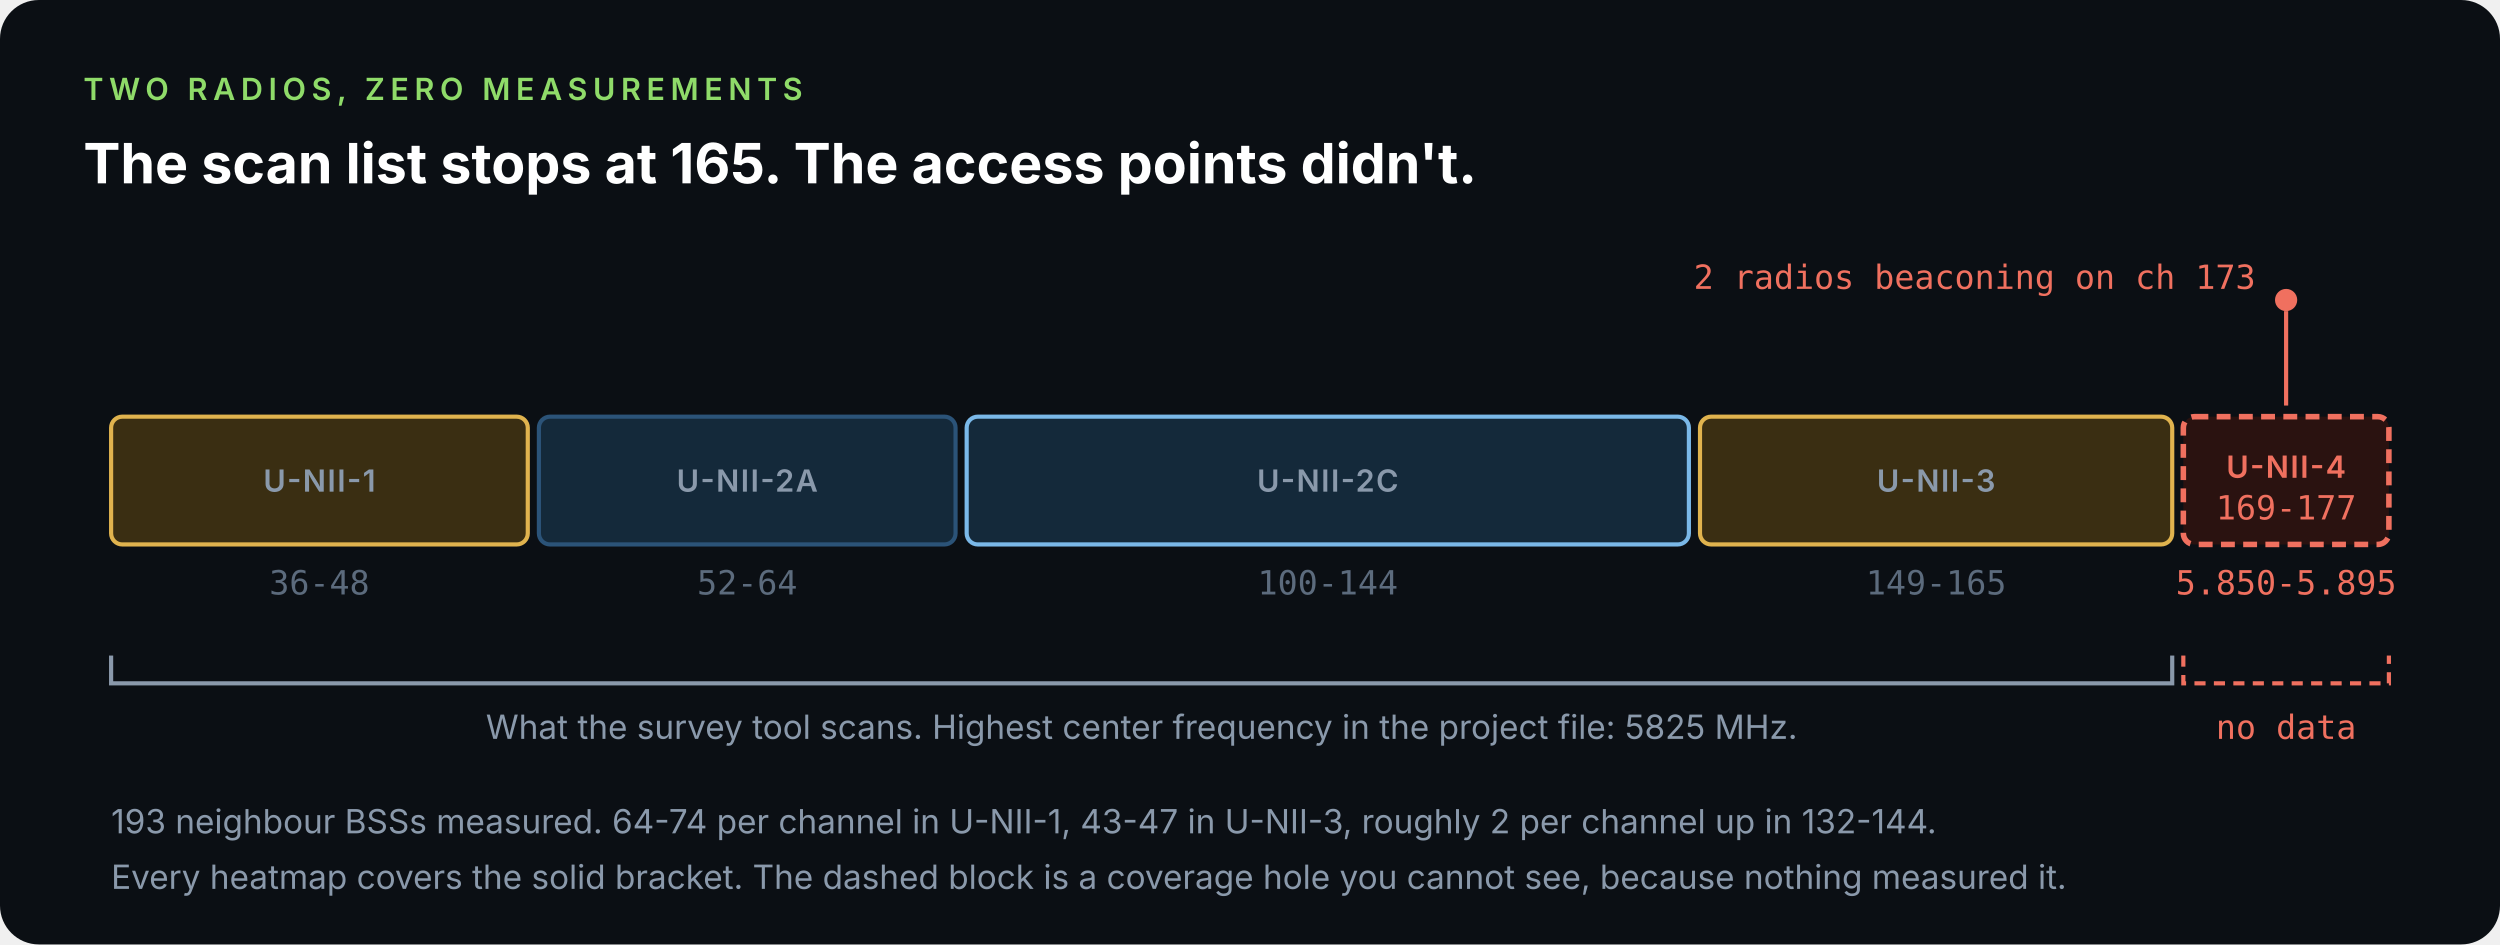
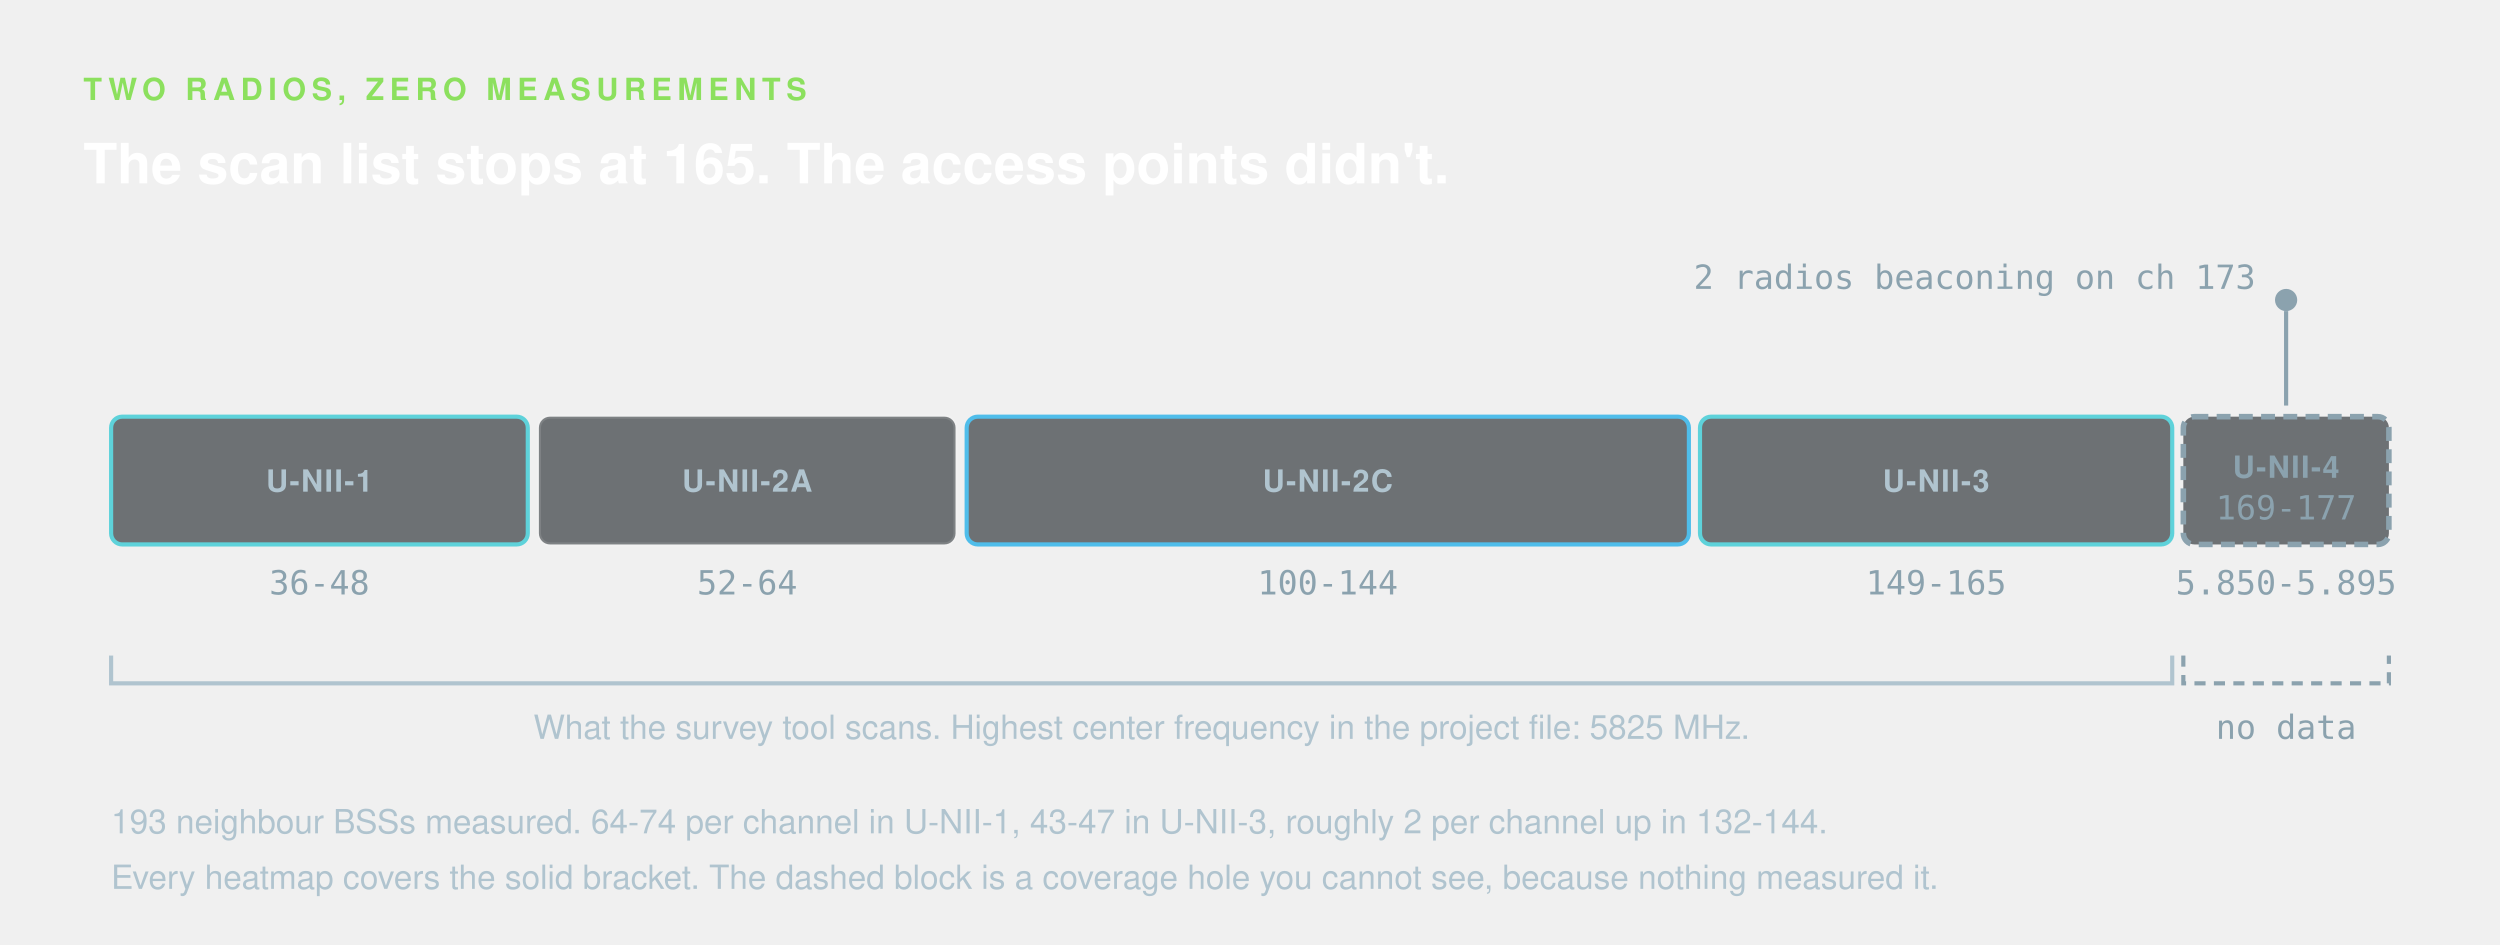
<svg xmlns="http://www.w3.org/2000/svg" viewBox="0 0 900 340" role="img" aria-label="The 5 GHz band showing survey scan coverage ending at channel 165, with two access point radios operating on channel 173 in U-NII-4 outside the scanned range">
  <defs>
    <style>
-     .t{font-family:Inter,Segoe UI,system-ui,sans-serif}.lbl{fill:#8A99AB;font-size:12px}.big{fill:#fff;font-size:20px;font-weight:700}
-     .eyebrow{fill:#8FDB69;font-size:11px;letter-spacing:2px;font-weight:600}.mono{font-family:ui-monospace,Menlo,monospace;font-size:12px}
-     .band{fill:#8A99AB;font-size:11px;font-weight:600;letter-spacing:.5px}
-     .red{fill:#F0705F}
+     .t{font-family:Instrument Sans,-apple-system,Helvetica,sans-serif}.lbl{fill:#B0C4CF;font-size:12px}.big{fill:#fff;font-size:20px;font-weight:700}
+     .eyebrow{fill:#8CE05E;font-size:11px;letter-spacing:2px;font-weight:600}.mono{font-family:JetBrains Mono,ui-monospace,Menlo,monospace;font-size:12px}
+     .band{fill:#B0C4CF;font-size:11px;font-weight:600;letter-spacing:.5px}
+     .red{fill:#8BA2AE}
  </style>
  </defs>
-   <rect width="900" height="340" rx="14" fill="#0B0F14" />
  <text x="30" y="36" class="t eyebrow">TWO RADIOS, ZERO MEASUREMENTS</text>
  <text x="30" y="66" class="t big">The scan list stops at 165. The access points didn't.</text>
-   <rect x="40" y="150" width="150" height="46" rx="4" fill="#3A2E12" stroke="#E0B34E" stroke-width="1.5" />
-   <rect x="194" y="150" width="150" height="46" rx="4" fill="#14293A" stroke="#2B5378" stroke-width="1.5" />
-   <rect x="348" y="150" width="260" height="46" rx="4" fill="#14293A" stroke="#7AB8E8" stroke-width="1.5" />
-   <rect x="612" y="150" width="170" height="46" rx="4" fill="#3A2E12" stroke="#E0B34E" stroke-width="1.5" />
-   <rect x="786" y="150" width="74" height="46" rx="4" fill="#2A1210" stroke="#F0705F" stroke-width="2" stroke-dasharray="5 3" />
+   <rect x="40" y="150" width="150" height="46" rx="4" fill="rgba(3,10,16,0.55)" stroke="#5ED2DA" stroke-width="1.5" />
+   <rect x="194" y="150" width="150" height="46" rx="4" fill="rgba(3,10,16,0.55)" stroke="rgba(255,255,255,0.12)" stroke-width="1.5" />
+   <rect x="348" y="150" width="260" height="46" rx="4" fill="rgba(3,10,16,0.55)" stroke="#4FBDEA" stroke-width="1.5" />
+   <rect x="612" y="150" width="170" height="46" rx="4" fill="rgba(3,10,16,0.55)" stroke="#5ED2DA" stroke-width="1.5" />
+   <rect x="786" y="150" width="74" height="46" rx="4" fill="rgba(3,10,16,0.55)" stroke="#8BA2AE" stroke-width="2" stroke-dasharray="5 3" />
  <g class="t band" text-anchor="middle">
    <text x="115" y="177">U-NII-1</text>
    <text x="269" y="177">U-NII-2A</text>
    <text x="478" y="177">U-NII-2C</text>
    <text x="697" y="177">U-NII-3</text>
    <text x="823" y="172" class="t band red">U-NII-4</text>
  </g>
-   <g class="t mono" fill="#5C6B7D" text-anchor="middle">
+   <g class="t mono" fill="#8BA2AE" text-anchor="middle">
    <text x="115" y="214">36-48</text>
    <text x="269" y="214">52-64</text>
    <text x="478" y="214">100-144</text>
    <text x="697" y="214">149-165</text>
    <text x="823" y="187" class="t mono red">169-177</text>
    <text x="823" y="214" class="t mono red">5.850-5.895</text>
  </g>
-   <path d="M40,236 L40,246 L782,246 L782,236" fill="none" stroke="#8A99AB" stroke-width="1.5" />
+   <path d="M40,236 L40,246 L782,246 L782,236" fill="none" stroke="#B0C4CF" stroke-width="1.5" />
  <text x="411" y="266" class="t lbl" text-anchor="middle">What the survey tool scans. Highest center frequency in the project file: 5825 MHz.</text>
-   <path d="M786,236 L786,246 L860,246 L860,236" fill="none" stroke="#F0705F" stroke-width="1.5" stroke-dasharray="4 3" />
+   <path d="M786,236 L786,246 L860,246 L860,236" fill="none" stroke="#8BA2AE" stroke-width="1.5" stroke-dasharray="4 3" />
  <text x="823" y="266" class="t mono red" text-anchor="middle">no data</text>
-   <line x1="823" y1="146" x2="823" y2="112" stroke="#F0705F" stroke-width="1.5" />
-   <circle cx="823" cy="108" r="4" fill="#F0705F" />
+   <line x1="823" y1="146" x2="823" y2="112" stroke="#8BA2AE" stroke-width="1.5" />
+   <circle cx="823" cy="108" r="4" fill="#8BA2AE" />
  <text x="812" y="104" class="t mono red" text-anchor="end">2 radios beaconing on ch 173</text>
  <text x="40" y="300" class="t lbl">193 neighbour BSSs measured. 64-74 per channel in U-NII-1, 43-47 in U-NII-3, roughly 2 per channel up in 132-144.</text>
  <text x="40" y="320" class="t lbl">Every heatmap covers the solid bracket. The dashed block is a coverage hole you cannot see, because nothing measured it.</text>
</svg>
